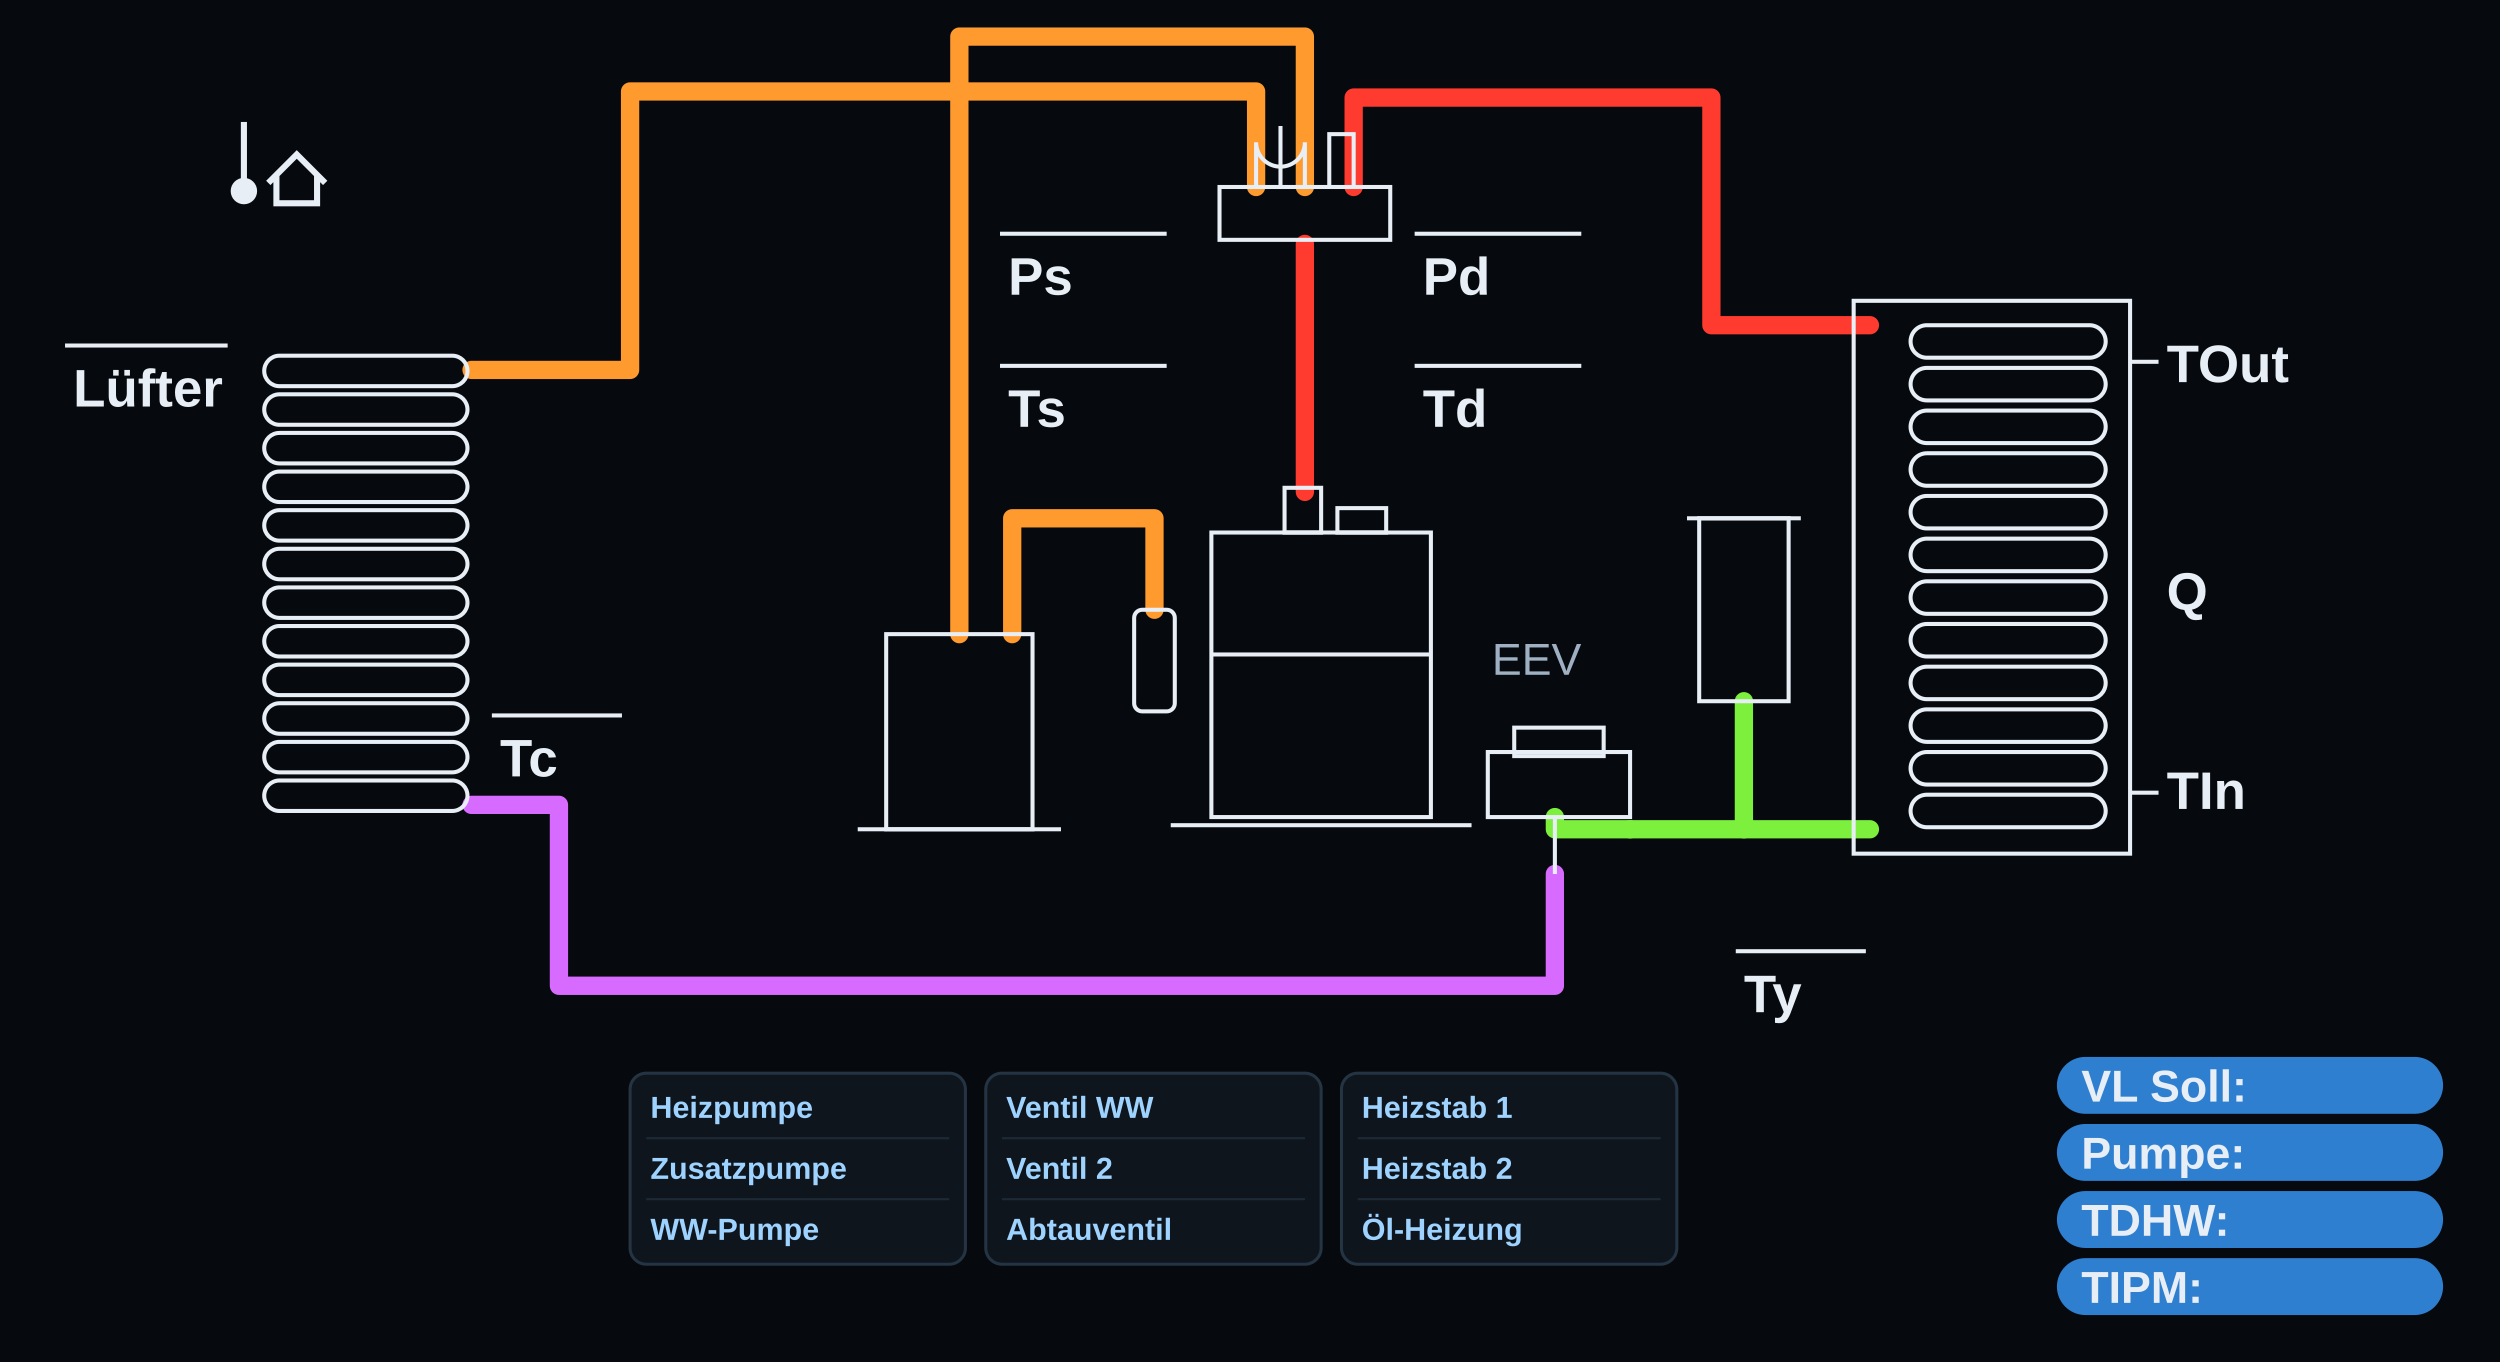
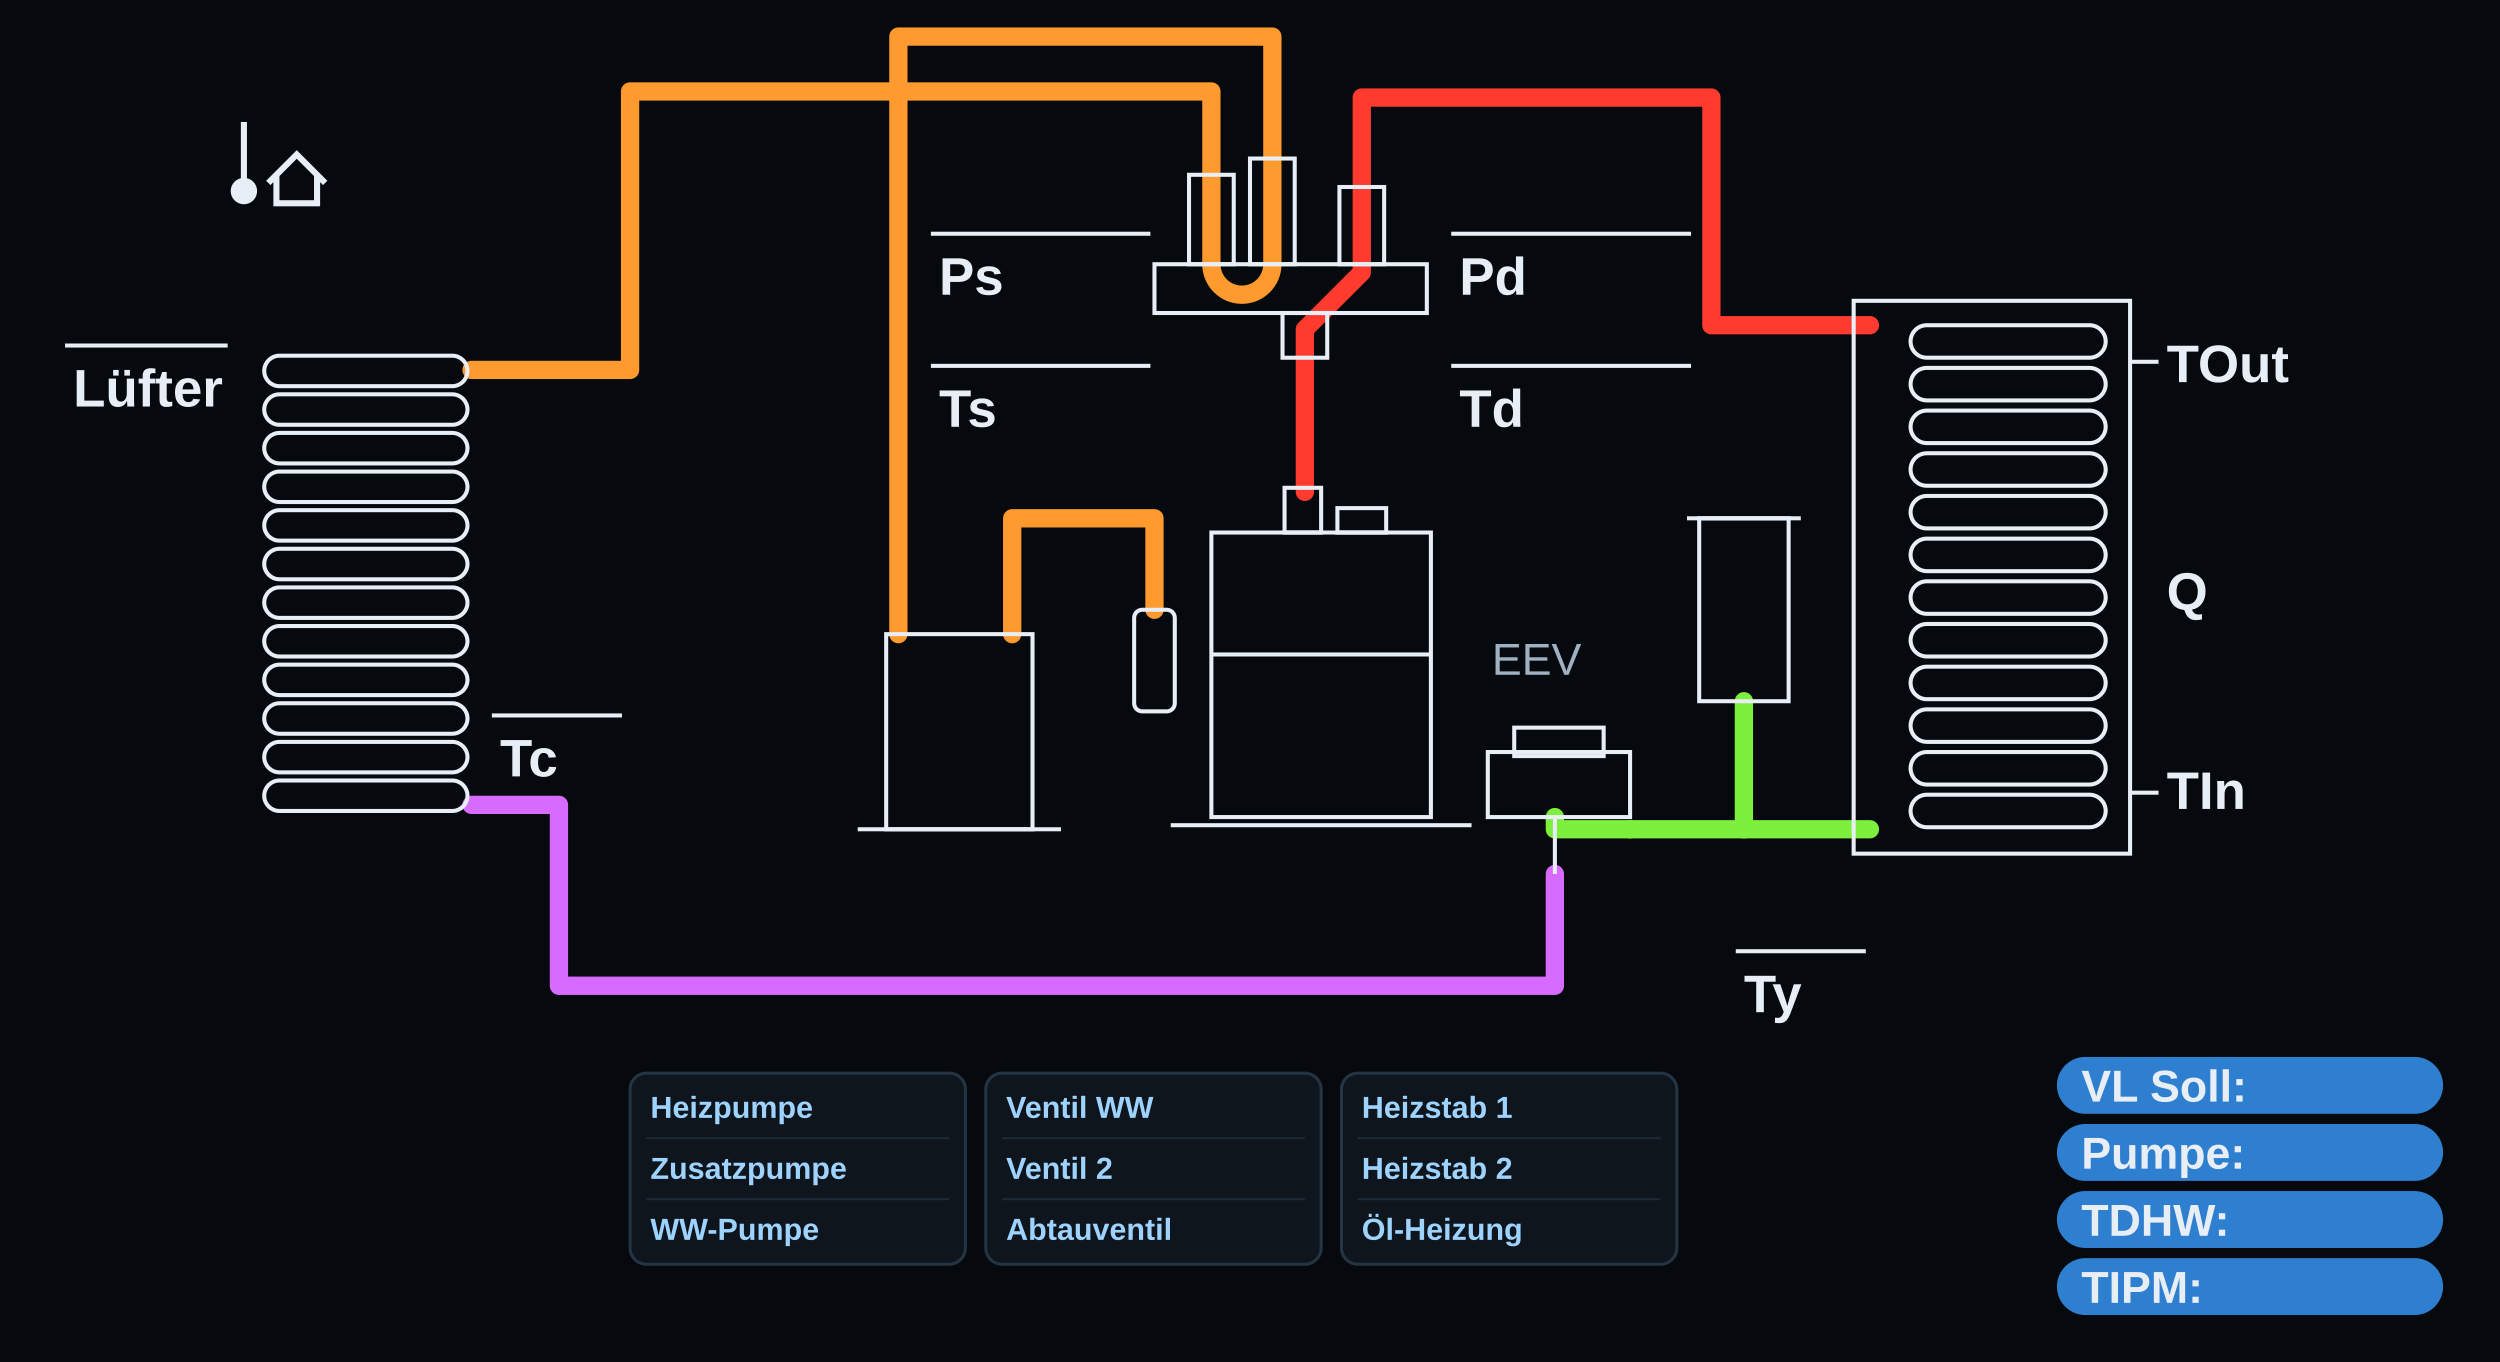
<svg xmlns="http://www.w3.org/2000/svg" viewBox="230 170 1230 670" width="1230" height="670">
  <defs>
    <style>.l{fill:#e8eef5;font:600 26px Arial,Helvetica,sans-serif}.s{fill:#9fb0c2;font:500 22px Arial,Helvetica,sans-serif}.u{stroke:#e8eef5;stroke-width:2}</style>
  </defs>
  <rect width="1600" height="900" fill="#06090d" />
-   <path d="M462 352 H540 V215 H848 V262" fill="none" stroke="#ff9a2e" stroke-width="9" stroke-linejoin="round" stroke-linecap="round" />
-   <path d="M872 262 V188 H702 V482" fill="none" stroke="#ff9a2e" stroke-width="9" stroke-linejoin="round" stroke-linecap="round" />
+   <path d="M462 352 H540 V215 H826 V300 A15 15 0 0 0 856 300 V188 H672 V482" fill="none" stroke="#ff9a2e" stroke-width="9" stroke-linejoin="round" stroke-linecap="round" />
  <path d="M728 482 V425 H798 V470" fill="none" stroke="#ff9a2e" stroke-width="9" stroke-linejoin="round" stroke-linecap="round" />
-   <path d="M872 412 V290" fill="none" stroke="#ff3b2f" stroke-width="9" stroke-linejoin="round" stroke-linecap="round" />
-   <path d="M896 262 V218 H1072 V330 H1150" fill="none" stroke="#ff3b2f" stroke-width="9" stroke-linejoin="round" stroke-linecap="round" />
+   <path d="M872 412 V332 L900 304 V218 H1072 V330 H1150" fill="none" stroke="#ff3b2f" stroke-width="9" stroke-linejoin="round" stroke-linecap="round" />
  <path d="M1150 578 H1032" fill="none" stroke="#7cf03c" stroke-width="9" stroke-linejoin="round" stroke-linecap="round" />
  <path d="M1088 578 V515" fill="none" stroke="#7cf03c" stroke-width="9" stroke-linejoin="round" stroke-linecap="round" />
  <path d="M1032 578 H995 V572" fill="none" stroke="#7cf03c" stroke-width="9" stroke-linejoin="round" stroke-linecap="round" />
  <path d="M995 600 V655 H505 V566 H462" fill="none" stroke="#d86bff" stroke-width="9" stroke-linejoin="round" stroke-linecap="round" />
  <rect x="360" y="345" width="100" height="15" rx="7.5" fill="none" class="u" />
  <rect x="360" y="364" width="100" height="15" rx="7.5" fill="none" class="u" />
  <rect x="360" y="383" width="100" height="15" rx="7.5" fill="none" class="u" />
  <rect x="360" y="402" width="100" height="15" rx="7.5" fill="none" class="u" />
  <rect x="360" y="421" width="100" height="15" rx="7.5" fill="none" class="u" />
  <rect x="360" y="440" width="100" height="15" rx="7.5" fill="none" class="u" />
  <rect x="360" y="459" width="100" height="15" rx="7.5" fill="none" class="u" />
  <rect x="360" y="478" width="100" height="15" rx="7.5" fill="none" class="u" />
  <rect x="360" y="497" width="100" height="15" rx="7.5" fill="none" class="u" />
  <rect x="360" y="516" width="100" height="15" rx="7.5" fill="none" class="u" />
  <rect x="360" y="535" width="100" height="15" rx="7.5" fill="none" class="u" />
  <rect x="360" y="554" width="100" height="15" rx="7.5" fill="none" class="u" />
-   <rect x="830" y="262" width="84" height="26" fill="none" class="u" />
-   <path d="M848 262 v-22 a12 12 0 0 0 24 0 v22 M860 262 v-30" fill="none" class="u" />
-   <path d="M884 262 v-26 h12 v26" fill="none" class="u" />
+   <rect x="798" y="300" width="134" height="24" fill="none" class="u" />
+   <rect x="815" y="256" width="22" height="44" fill="none" class="u" />
+   <rect x="845" y="248" width="22" height="52" fill="none" class="u" />
+   <rect x="889" y="262" width="22" height="38" fill="none" class="u" />
+   <rect x="861" y="324" width="22" height="22" fill="none" class="u" />
  <rect x="666" y="482" width="72" height="96" fill="none" class="u" />
  <path d="M652 578 H752" class="u" />
  <rect x="788" y="470" width="20" height="50" rx="4" fill="none" class="u" />
  <rect x="826" y="432" width="108" height="140" fill="none" class="u" />
  <path d="M806 576 H954" class="u" />
  <rect x="862" y="410" width="18" height="22" fill="none" class="u" />
  <rect x="888" y="420" width="24" height="12" fill="none" class="u" />
  <path d="M826 492 H934" class="u" />
  <rect x="962" y="540" width="70" height="32" fill="none" class="u" />
  <rect x="975" y="528" width="44" height="14" fill="none" class="u" />
  <path d="M995 572 v28" class="u" />
  <rect x="1066" y="425" width="44" height="90" fill="none" class="u" />
  <path d="M1060 425 H1116" class="u" />
  <rect x="1142" y="318" width="136" height="272" fill="none" class="u" />
  <rect x="1170" y="330" width="96" height="16" rx="8" fill="none" class="u" />
  <rect x="1170" y="351" width="96" height="16" rx="8" fill="none" class="u" />
  <rect x="1170" y="372" width="96" height="16" rx="8" fill="none" class="u" />
  <rect x="1170" y="393" width="96" height="16" rx="8" fill="none" class="u" />
  <rect x="1170" y="414" width="96" height="16" rx="8" fill="none" class="u" />
  <rect x="1170" y="435" width="96" height="16" rx="8" fill="none" class="u" />
  <rect x="1170" y="456" width="96" height="16" rx="8" fill="none" class="u" />
  <rect x="1170" y="477" width="96" height="16" rx="8" fill="none" class="u" />
  <rect x="1170" y="498" width="96" height="16" rx="8" fill="none" class="u" />
  <rect x="1170" y="519" width="96" height="16" rx="8" fill="none" class="u" />
  <rect x="1170" y="540" width="96" height="16" rx="8" fill="none" class="u" />
  <rect x="1170" y="561" width="96" height="16" rx="8" fill="none" class="u" />
  <path d="M1278 348 H1292 M1278 560 H1292" class="u" />
-   <path d="M722 285 H804" class="u" />
-   <text x="726" y="315" class="l">Ps</text>
-   <path d="M722 350 H804" class="u" />
-   <text x="726" y="380" class="l">Ts</text>
-   <path d="M926 285 H1008" class="u" />
-   <text x="930" y="315" class="l">Pd</text>
-   <path d="M926 350 H1008" class="u" />
-   <text x="930" y="380" class="l">Td</text>
+   <path d="M688 285 H796" class="u" />
+   <text x="692" y="315" class="l">Ps</text>
+   <path d="M688 350 H796" class="u" />
+   <text x="692" y="380" class="l">Ts</text>
+   <path d="M944 285 H1062" class="u" />
+   <text x="948" y="315" class="l">Pd</text>
+   <path d="M944 350 H1062" class="u" />
+   <text x="948" y="380" class="l">Td</text>
  <path d="M472 522 H536" class="u" />
  <text x="476" y="552" class="l">Tc</text>
  <path d="M1084 638 H1148" class="u" />
  <text x="1088" y="668" class="l">Ty</text>
  <path d="M262 340 H342" class="u" />
  <text x="266" y="370" class="l">Lüfter</text>
  <text x="1296" y="358" class="l">TOut</text>
  <text x="1296" y="470" class="l">Q</text>
  <text x="1296" y="568" class="l">TIn</text>
  <text x="900" y="476" class="l" />
  <text x="896" y="512" class="l" />
  <text x="964" y="502" class="s">EEV</text>
  <g transform="translate(344 230)" fill="none" stroke="#e8eef5" stroke-width="3">
    <path d="M6 0 v28" />
    <circle cx="6" cy="34" r="5" fill="#e8eef5" />
    <path d="M18 30 L32 16 L46 30 M22 26 V40 H42 V26" />
  </g>
  <rect x="1242" y="690" width="190" height="28" rx="14" fill="#2f7fd1" />
  <text x="1254" y="712" class="l" style="font-size:22px">VL Soll:</text>
  <rect x="1242" y="723" width="190" height="28" rx="14" fill="#2f7fd1" />
  <text x="1254" y="745" class="l" style="font-size:22px">Pumpe:</text>
  <rect x="1242" y="756" width="190" height="28" rx="14" fill="#2f7fd1" />
  <text x="1254" y="778" class="l" style="font-size:22px">TDHW:</text>
  <rect x="1242" y="789" width="190" height="28" rx="14" fill="#2f7fd1" />
  <text x="1254" y="811" class="l" style="font-size:22px">TIPM:</text>
  <g id="ausgaenge">
    <rect x="540" y="698" width="165" height="94" rx="8" fill="#0e151d" stroke="#243443" stroke-width="1.5" />
    <path d="M548 730 H697" stroke="#1d2a36" stroke-width="1" />
    <path d="M548 760 H697" stroke="#1d2a36" stroke-width="1" />
    <text x="550" y="720" fill="#9fd3ff" style="font:600 15px Arial,Helvetica,sans-serif">Heizpumpe</text>
    <text x="550" y="750" fill="#9fd3ff" style="font:600 15px Arial,Helvetica,sans-serif">Zusatzpumpe</text>
    <text x="550" y="780" fill="#9fd3ff" style="font:600 15px Arial,Helvetica,sans-serif">WW-Pumpe</text>
    <rect x="715" y="698" width="165" height="94" rx="8" fill="#0e151d" stroke="#243443" stroke-width="1.5" />
    <path d="M723 730 H872" stroke="#1d2a36" stroke-width="1" />
    <path d="M723 760 H872" stroke="#1d2a36" stroke-width="1" />
    <text x="725" y="720" fill="#9fd3ff" style="font:600 15px Arial,Helvetica,sans-serif">Ventil WW</text>
    <text x="725" y="750" fill="#9fd3ff" style="font:600 15px Arial,Helvetica,sans-serif">Ventil 2</text>
    <text x="725" y="780" fill="#9fd3ff" style="font:600 15px Arial,Helvetica,sans-serif">Abtauventil</text>
    <rect x="890" y="698" width="165" height="94" rx="8" fill="#0e151d" stroke="#243443" stroke-width="1.5" />
    <path d="M898 730 H1047" stroke="#1d2a36" stroke-width="1" />
    <path d="M898 760 H1047" stroke="#1d2a36" stroke-width="1" />
    <text x="900" y="720" fill="#9fd3ff" style="font:600 15px Arial,Helvetica,sans-serif">Heizstab 1</text>
    <text x="900" y="750" fill="#9fd3ff" style="font:600 15px Arial,Helvetica,sans-serif">Heizstab 2</text>
    <text x="900" y="780" fill="#9fd3ff" style="font:600 15px Arial,Helvetica,sans-serif">Öl-Heizung</text>
  </g>
</svg>
